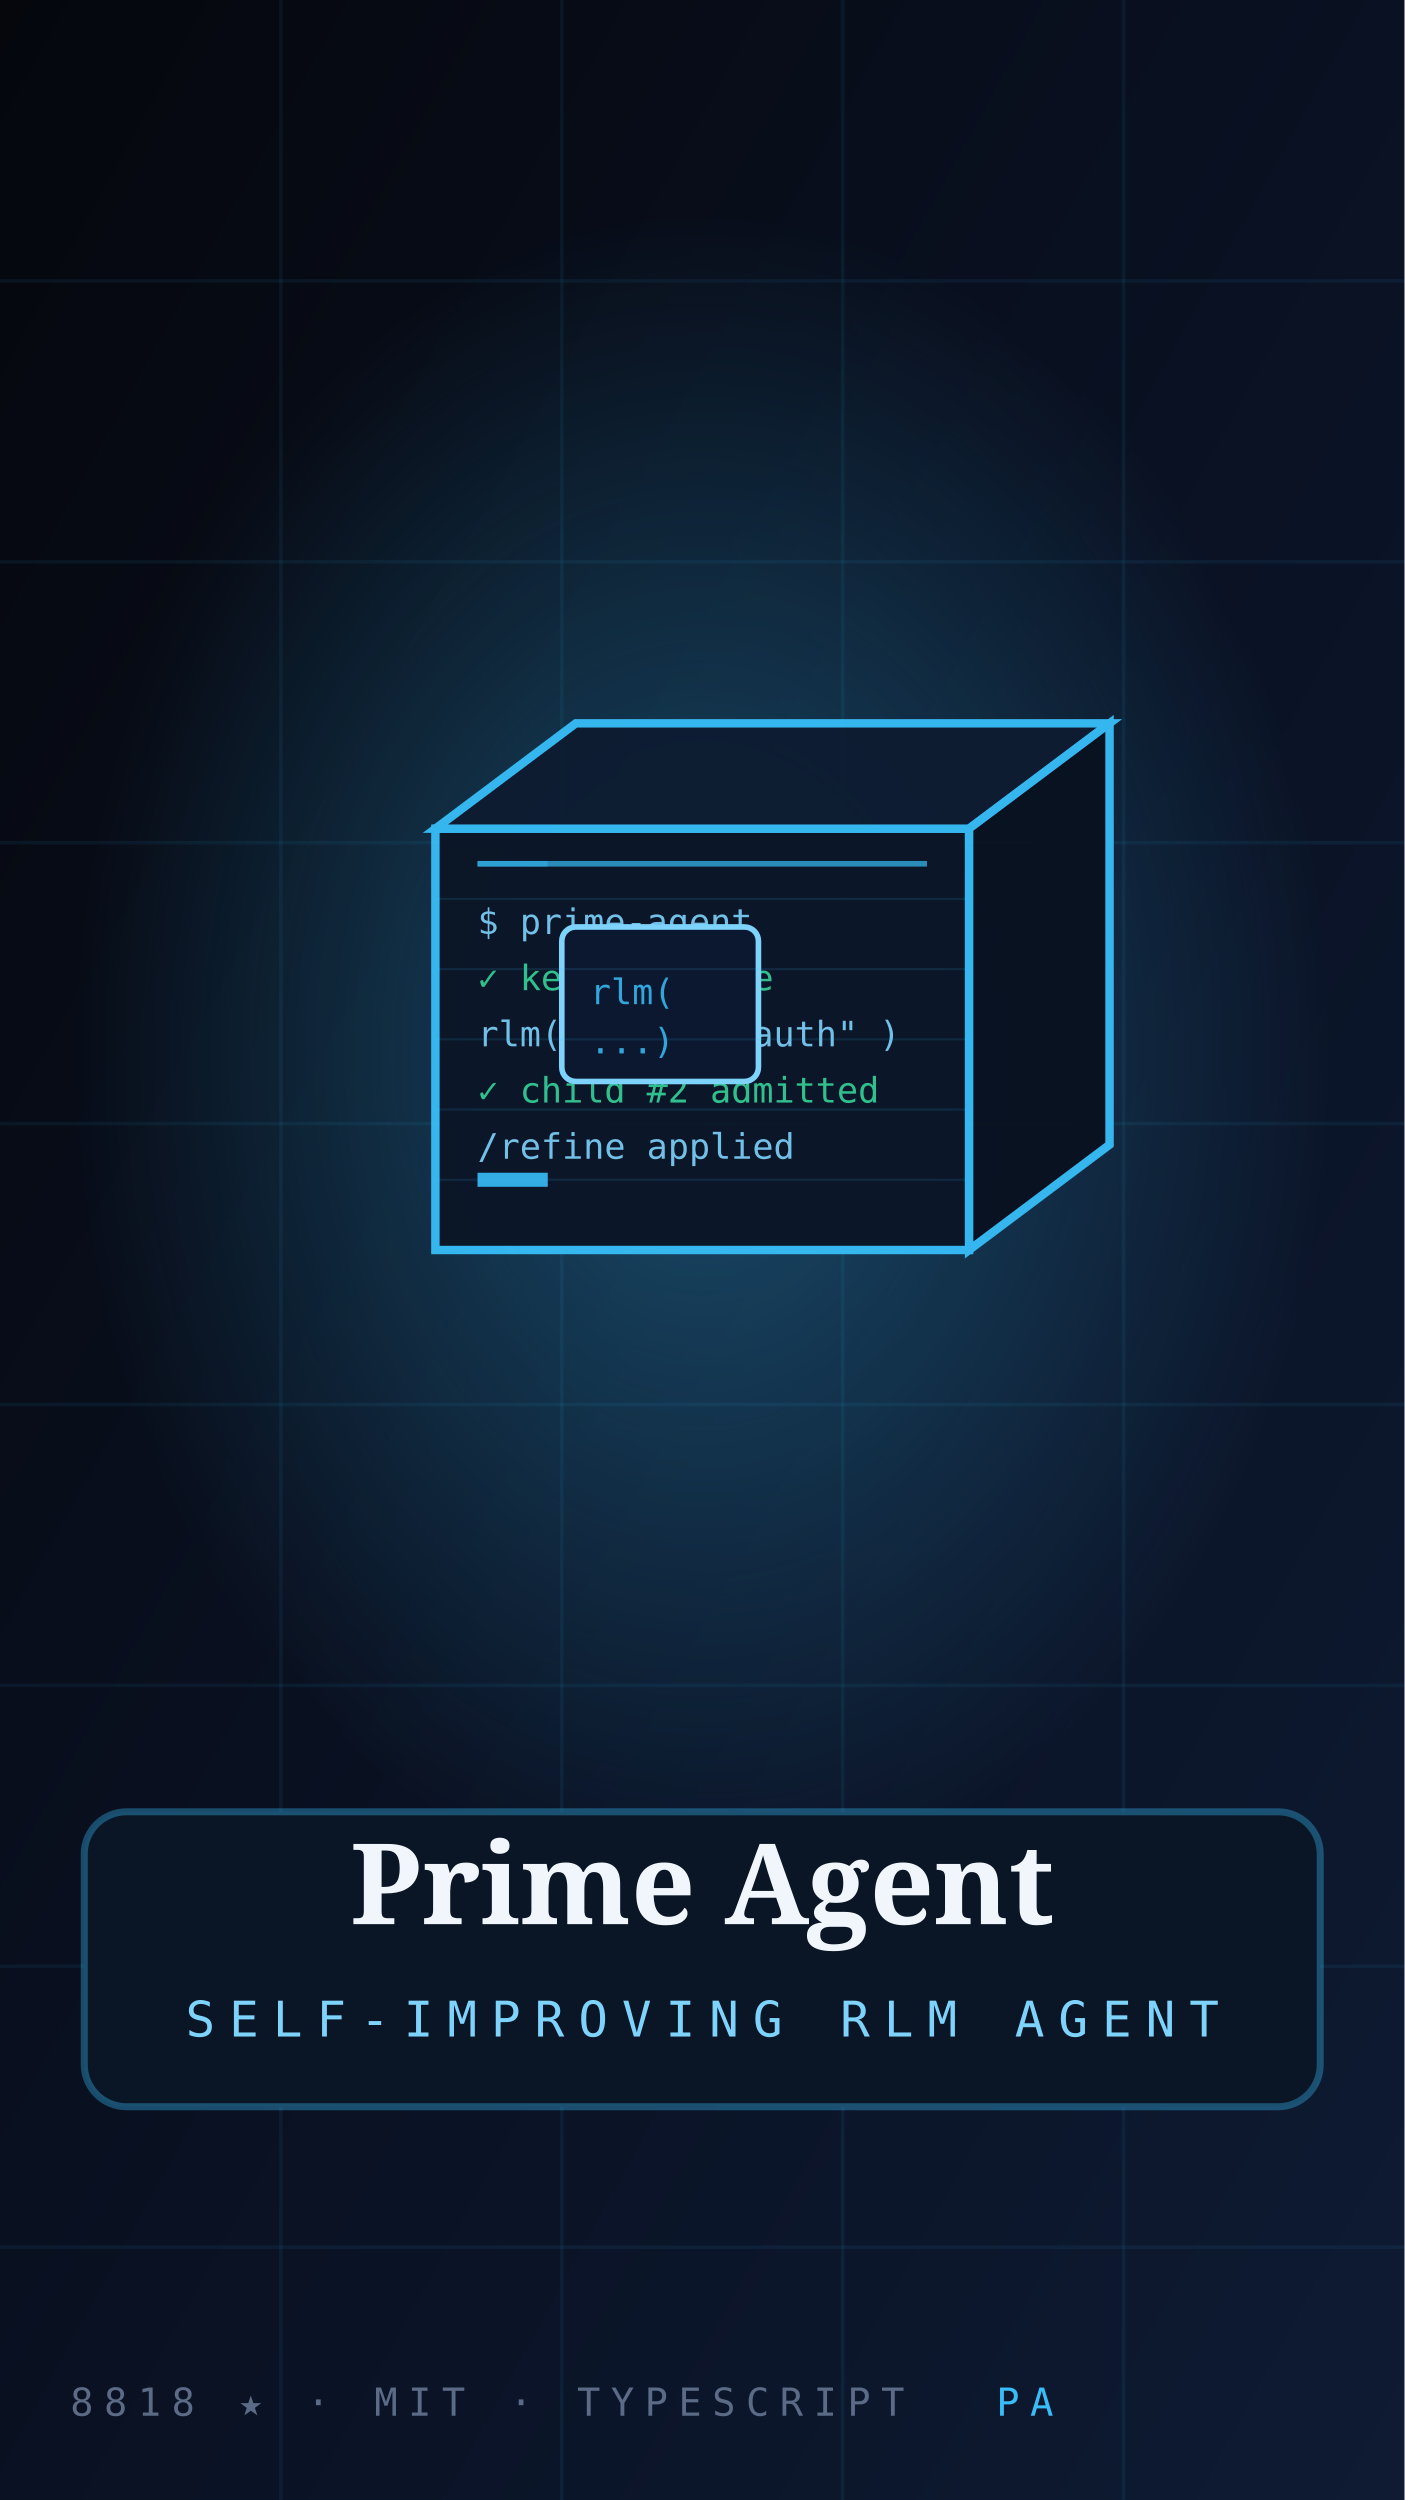
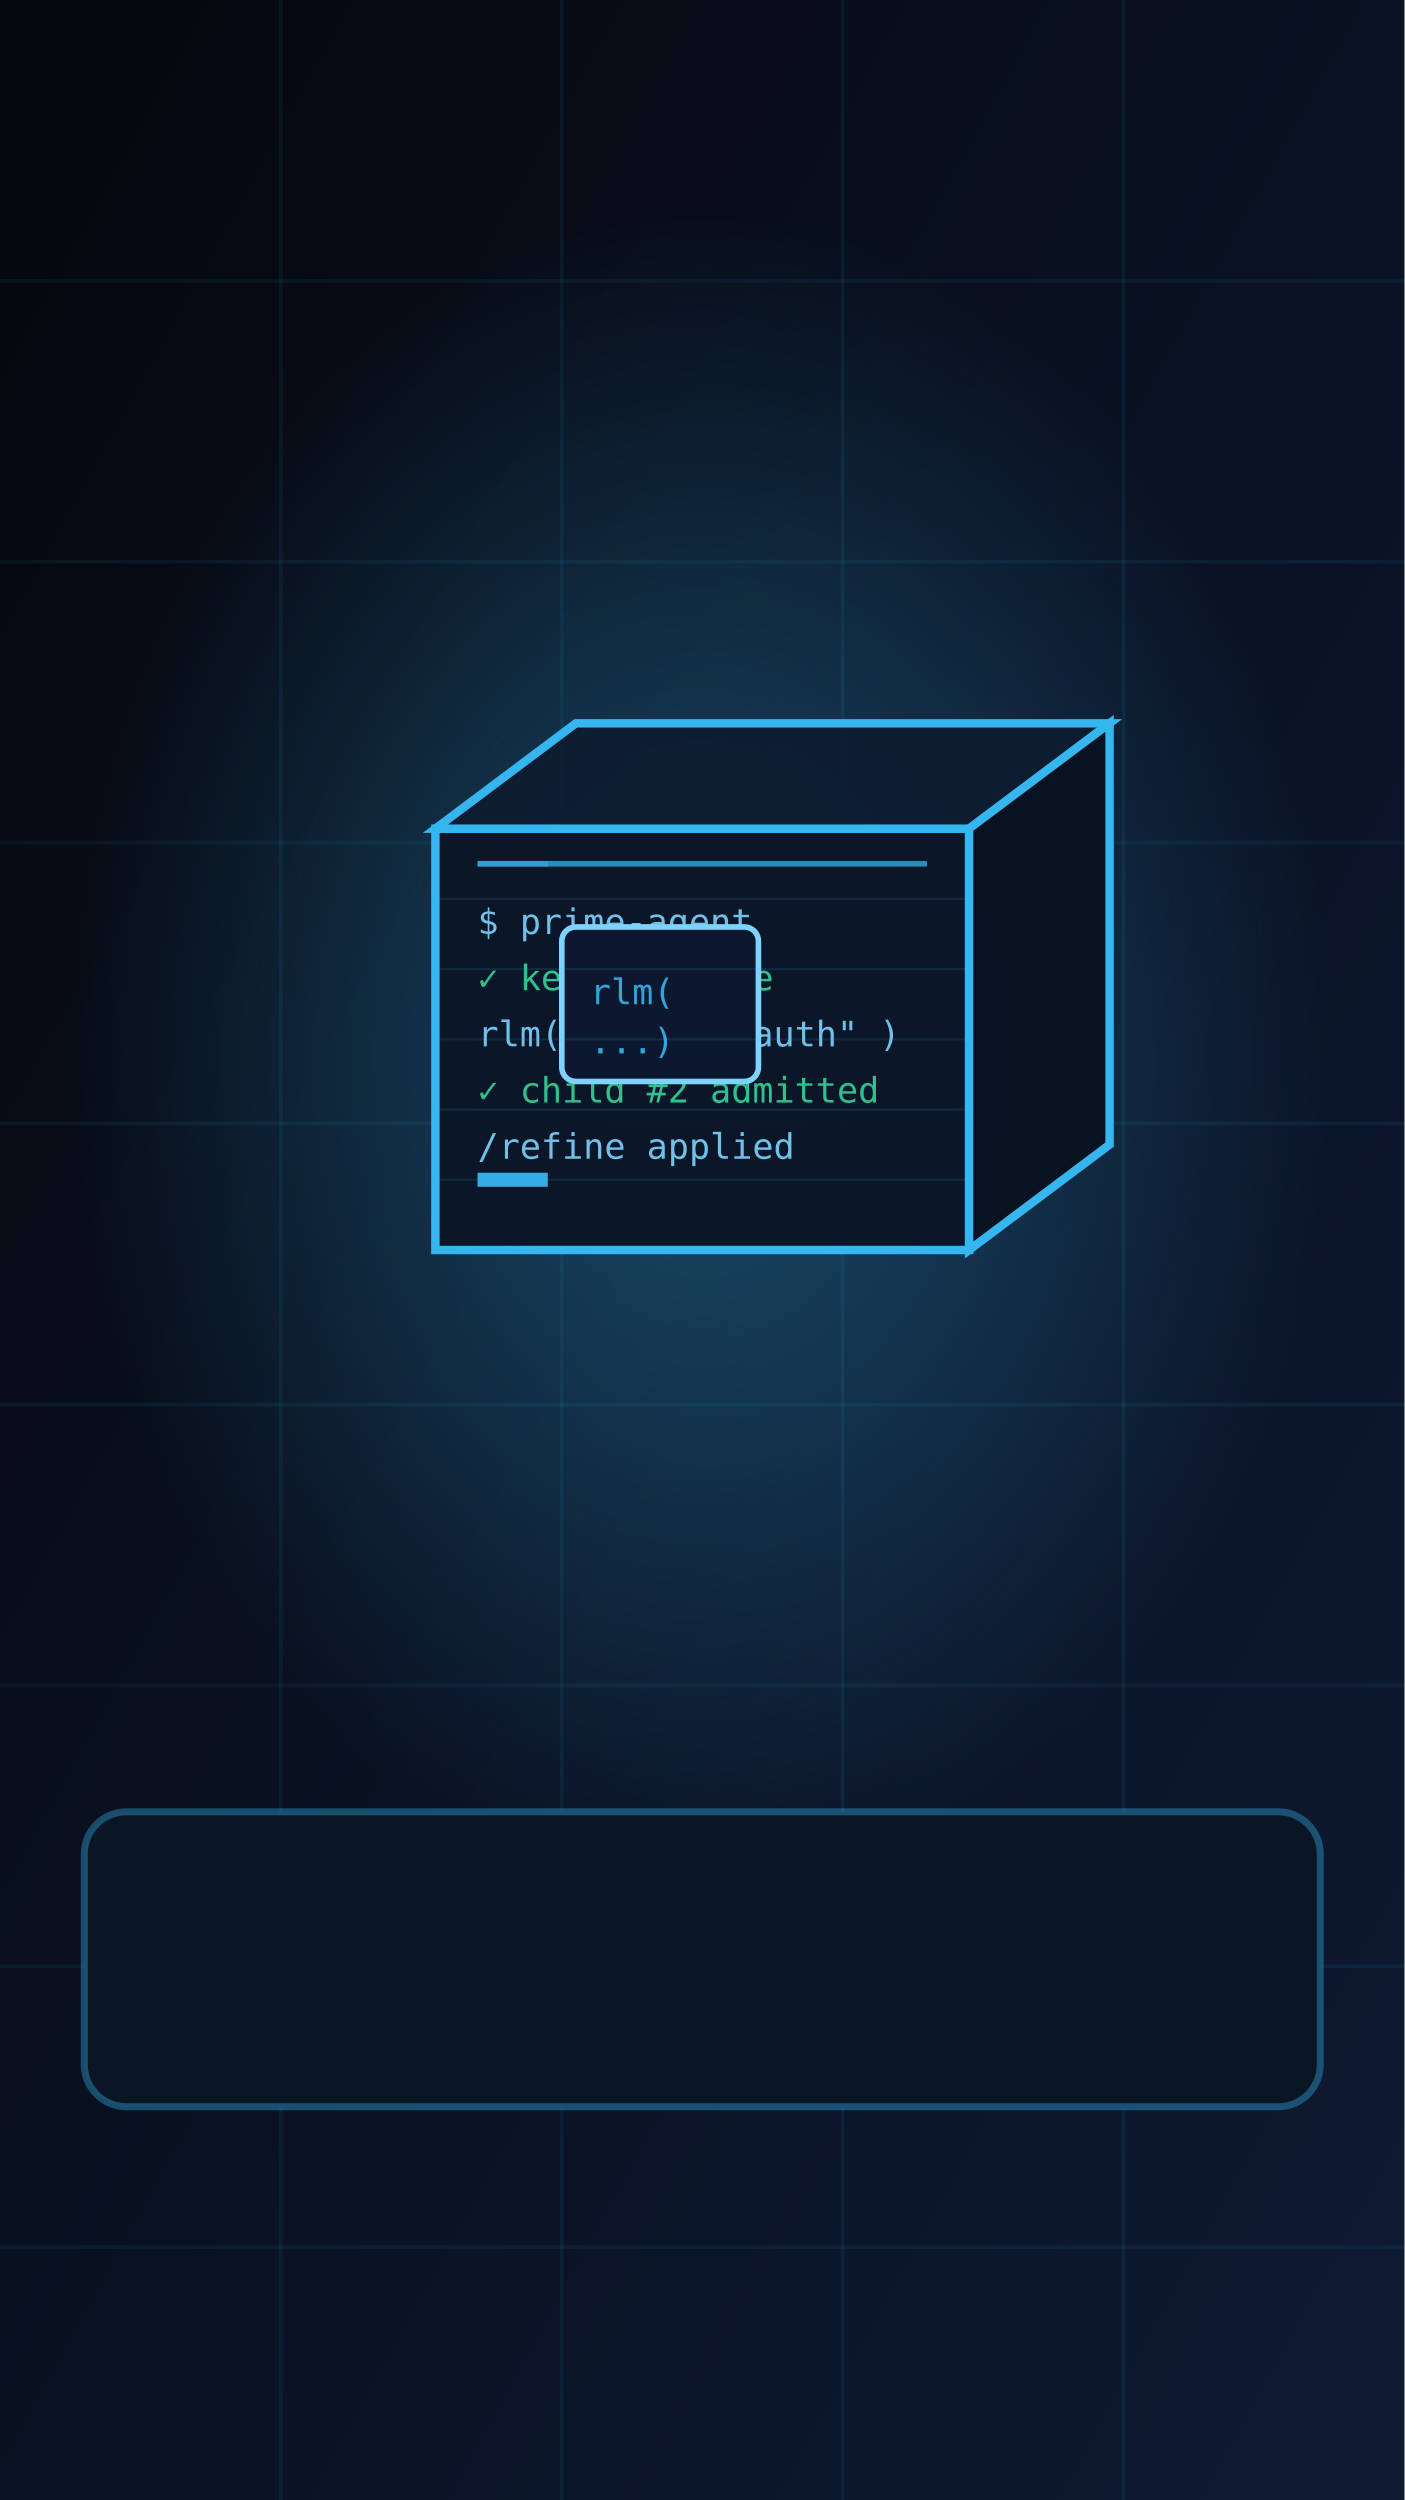
<svg xmlns="http://www.w3.org/2000/svg" width="200" height="356" viewBox="0 0 200 356">
  <defs>
    <linearGradient id="bg" x1="0" y1="0" x2="1" y2="1">
      <stop offset="0" stop-color="#05070D" />
      <stop offset="0.55" stop-color="#0A1224" />
      <stop offset="1" stop-color="#0E1B33" />
    </linearGradient>
    <linearGradient id="accent" x1="0" y1="0" x2="1" y2="0">
      <stop offset="0" stop-color="#0EA5E9" />
      <stop offset="1" stop-color="#38BDF8" />
    </linearGradient>
    <radialGradient id="glow" cx="0.5" cy="0.5" r="0.5">
      <stop offset="0" stop-color="#38BDF8" stop-opacity="0.35" />
      <stop offset="1" stop-color="#38BDF8" stop-opacity="0" />
    </radialGradient>
  </defs>
  <rect width="200" height="356" fill="url(#bg)" />
  <g stroke="#38BDF8" stroke-opacity="0.07" stroke-width="0.5">
    <line x1="0" y1="40" x2="200" y2="40">
      <animate attributeName="y1" values="40;44;40" dur="6s" repeatCount="indefinite" />
    </line>
    <line x1="0" y1="80" x2="200" y2="80">
      <animate attributeName="y1" values="80;84;80" dur="6s" repeatCount="indefinite" />
    </line>
    <line x1="0" y1="120" x2="200" y2="120">
      <animate attributeName="y1" values="120;124;120" dur="6s" repeatCount="indefinite" />
    </line>
    <line x1="0" y1="160" x2="200" y2="160">
      <animate attributeName="y1" values="160;164;160" dur="6s" repeatCount="indefinite" />
    </line>
    <line x1="0" y1="200" x2="200" y2="200">
      <animate attributeName="y1" values="200;204;200" dur="6s" repeatCount="indefinite" />
    </line>
    <line x1="0" y1="240" x2="200" y2="240">
      <animate attributeName="y1" values="240;244;240" dur="6s" repeatCount="indefinite" />
    </line>
    <line x1="0" y1="280" x2="200" y2="280">
      <animate attributeName="y1" values="280;284;280" dur="6s" repeatCount="indefinite" />
    </line>
    <line x1="0" y1="320" x2="200" y2="320">
      <animate attributeName="y1" values="320;324;320" dur="6s" repeatCount="indefinite" />
    </line>
    <line x1="40" y1="0" x2="40" y2="356">
      <animate attributeName="x1" values="40;44;40" dur="7s" repeatCount="indefinite" />
    </line>
    <line x1="80" y1="0" x2="80" y2="356">
      <animate attributeName="x1" values="80;84;80" dur="7s" repeatCount="indefinite" />
    </line>
    <line x1="120" y1="0" x2="120" y2="356">
      <animate attributeName="x1" values="120;124;120" dur="7s" repeatCount="indefinite" />
    </line>
    <line x1="160" y1="0" x2="160" y2="356">
      <animate attributeName="x1" values="160;164;160" dur="7s" repeatCount="indefinite" />
    </line>
  </g>
  <ellipse cx="100" cy="150" rx="90" ry="120" fill="url(#glow)">
    <animate attributeName="opacity" values="0.6;1;0.6" dur="3.2s" repeatCount="indefinite" />
  </ellipse>
  <g transform="translate(100, 148)">
    <animateTransform attributeName="transform" type="translate" values="100,148;100,142;100,148" dur="4s" repeatCount="indefinite" additive="replace" />
    <g stroke="#38BDF8" stroke-width="1.2" fill="none" opacity="0.95">
      <rect x="-38" y="-30" width="76" height="60" fill="#0A1526" stroke="#38BDF8">
        <animate attributeName="stroke-opacity" values="1;0.6;1" dur="2.4s" repeatCount="indefinite" />
      </rect>
      <polygon points="-38,-30 -18,-45 58,-45 38,-30" fill="#0D1B30" stroke="#38BDF8" />
      <polygon points="38,-30 58,-45 58,15 38,30" fill="#081120" stroke="#38BDF8">
        <animate attributeName="stroke-opacity" values="1;0.7;1" dur="3.1s" repeatCount="indefinite" />
      </polygon>
    </g>
    <g stroke="#38BDF8" stroke-width="0.8">
      <line x1="-32" y1="-25" x2="32" y2="-25" opacity="0.7" />
      <line x1="-32" y1="-25" x2="-22" y2="-25" opacity="0.4" />
    </g>
    <g fill="#7DD3FC" font-family="monospace" font-size="5" opacity="0.9">
      <text x="-32" y="-15">$ prime-agent</text>
      <text x="-32" y="-7" fill="#34D399">✓ kernel alive</text>
      <text x="-32" y="1" fill="#7DD3FC">rlm( "review auth" )</text>
      <text x="-32" y="9" fill="#34D399">✓ child #2 admitted</text>
      <text x="-32" y="17" fill="#7DD3FC">/refine applied</text>
    </g>
    <rect x="-32" y="19" width="10" height="2" fill="#38BDF8" opacity="0.9">
      <animate attributeName="opacity" values="1;0.2;1" dur="1s" repeatCount="indefinite" />
    </rect>
    <g transform="translate(-6, -4)">
      <rect x="-14" y="-12" width="28" height="22" fill="#0B1830" stroke="#7DD3FC" stroke-width="0.8" rx="2">
        <animate attributeName="stroke-opacity" values="0.5;1;0.5" dur="2.2s" repeatCount="indefinite" />
      </rect>
      <text x="-10" y="-1" fill="#38BDF8" font-family="monospace" font-size="5" opacity="0.85">rlm(</text>
      <text x="-10" y="6" fill="#38BDF8" font-family="monospace" font-size="5" opacity="0.85">...)</text>
    </g>
    <g stroke="#38BDF8" stroke-width="0.3" opacity="0.12">
      <line x1="-38" y1="-20" x2="38" y2="-20">
        <animate attributeName="y1" values="-20;-14;-20" dur="1.4s" repeatCount="indefinite" />
      </line>
      <line x1="-38" y1="-10" x2="38" y2="-10">
        <animate attributeName="y1" values="-10;-4;-10" dur="1.4s" repeatCount="indefinite" />
      </line>
      <line x1="-38" y1="0" x2="38" y2="0">
        <animate attributeName="y1" values="0;6;0" dur="1.4s" repeatCount="indefinite" />
      </line>
      <line x1="-38" y1="10" x2="38" y2="10">
        <animate attributeName="y1" values="10;16;10" dur="1.4s" repeatCount="indefinite" />
      </line>
      <line x1="-38" y1="20" x2="38" y2="20">
        <animate attributeName="y1" values="20;26;20" dur="1.4s" repeatCount="indefinite" />
      </line>
    </g>
  </g>
  <g transform="translate(100, 260)">
    <rect x="-88" y="-2" width="176" height="42" rx="6" fill="#0A1526" stroke="#38BDF8" stroke-opacity="0.35">
      <animate attributeName="stroke-opacity" values="0.35;0.7;0.35" dur="3.6s" repeatCount="indefinite" />
    </rect>
-     <text x="0" y="14" text-anchor="middle" fill="#F0F6FC" font-family="'Noto Serif SC', serif" font-size="16" font-weight="900">Prime Agent</text>
-     <text x="0" y="30" text-anchor="middle" fill="#7DD3FC" font-family="'JetBrains Mono', monospace" font-size="7" letter-spacing="2">SELF-IMPROVING RLM AGENT</text>
  </g>
  <g fill="#5B6B85" font-family="'JetBrains Mono', monospace" font-size="5.5" letter-spacing="1.5">
-     <text x="10" y="344">8818 ★ · MIT · TYPESCRIPT</text>
-     <text x="150" y="344" text-anchor="end" fill="#38BDF8">PA</text>
  </g>
</svg>
